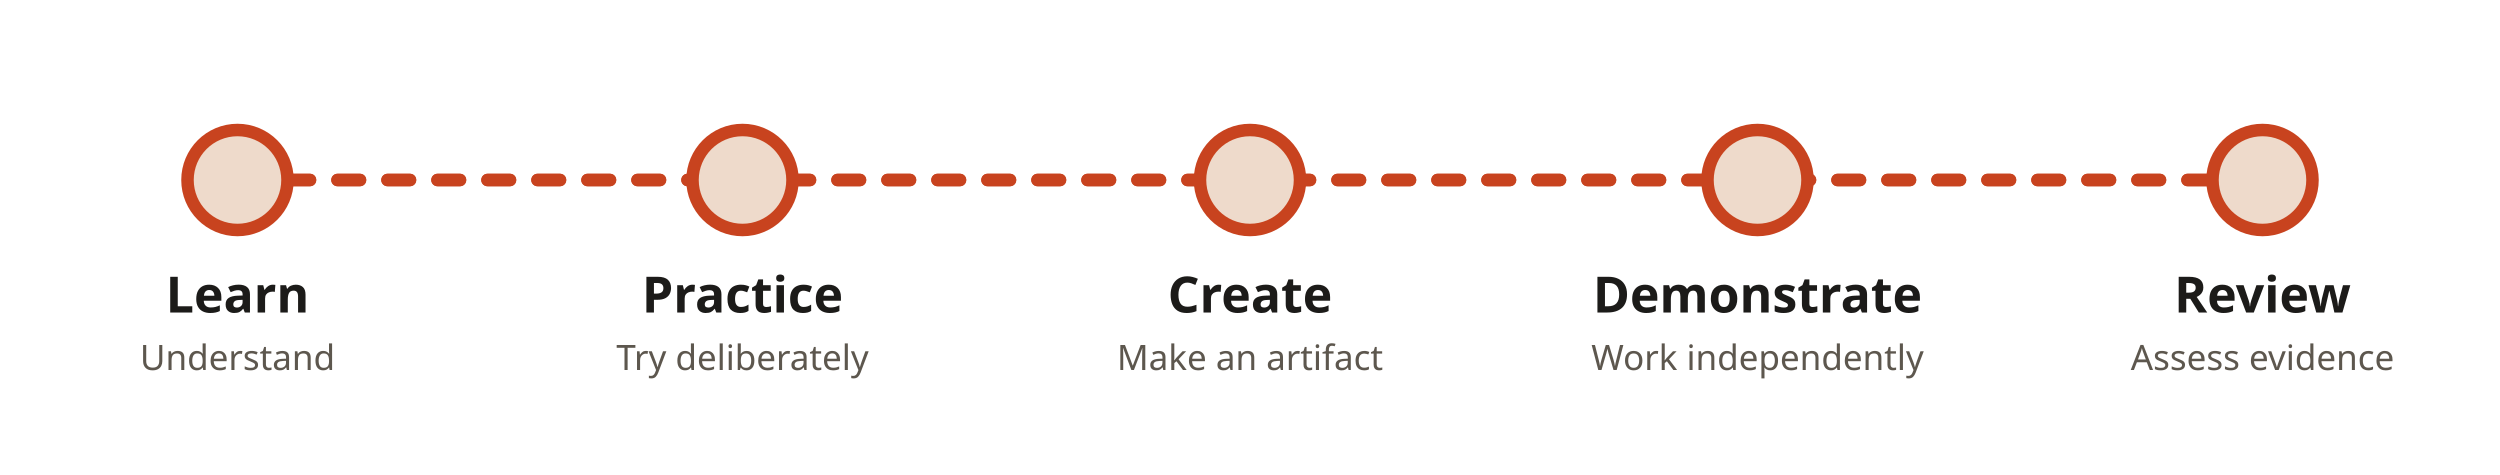
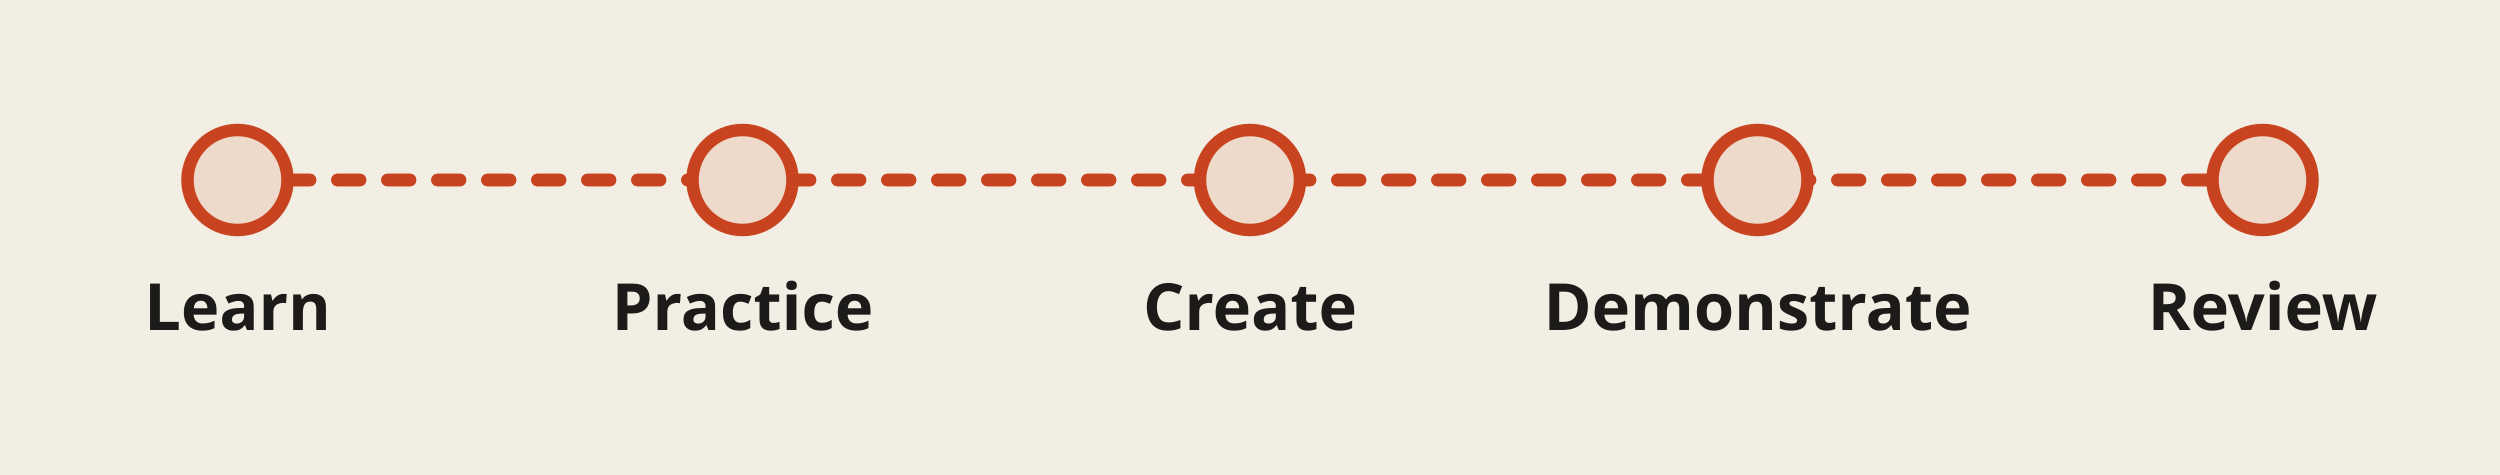
<svg xmlns="http://www.w3.org/2000/svg" viewBox="0 0 1000 190" role="img" aria-labelledby="title desc">
  <style>
+     .bg{fill:#f2eee3}
    .track{fill:none;stroke:#c8431f;stroke-width:5;stroke-linecap:round;stroke-dasharray:9 11}
    .node{fill:#f2eee3;stroke:#c8431f;stroke-width:5}
    .pulse{fill:#c8431f;fill-opacity:.12;stroke:#c8431f;stroke-width:2}
-     .label{font:700 20px system-ui,sans-serif;fill:#1c1b19}
-     .sub{font:14px system-ui,sans-serif;fill:#5d574e}
+     .label{font:800 26px system-ui,sans-serif;fill:#1c1b19}
    @media(prefers-reduced-motion:reduce){.motion{display:none}}
  </style>
+   <rect class="bg" width="1000" height="190" />
  <path class="track" d="M95 72H905" />
  <path class="track motion" d="M95 72H905">
    <animate attributeName="stroke-dashoffset" from="0" to="-200" dur="6s" repeatCount="indefinite" />
  </path>
  <g>
    <circle class="node" cx="95" cy="72" r="20" />
    <circle class="node" cx="297" cy="72" r="20" />
    <circle class="node" cx="500" cy="72" r="20" />
    <circle class="node" cx="703" cy="72" r="20" />
    <circle class="node" cx="905" cy="72" r="20" />
  </g>
  <g class="motion">
    <circle class="pulse" cx="95" cy="72" r="20">
      <animate attributeName="r" values="20;20;25;20;20" keyTimes="0;.04;.08;.12;1" dur="6s" repeatCount="indefinite" />
      <animate attributeName="fill-opacity" values=".12;.12;.4;.12;.12" keyTimes="0;.04;.08;.12;1" dur="6s" repeatCount="indefinite" />
    </circle>
    <circle class="pulse" cx="297" cy="72" r="20">
      <animate attributeName="r" values="20;20;25;20;20" keyTimes="0;.24;.28;.32;1" dur="6s" repeatCount="indefinite" />
      <animate attributeName="fill-opacity" values=".12;.12;.4;.12;.12" keyTimes="0;.24;.28;.32;1" dur="6s" repeatCount="indefinite" />
    </circle>
    <circle class="pulse" cx="500" cy="72" r="20">
      <animate attributeName="r" values="20;20;25;20;20" keyTimes="0;.44;.48;.52;1" dur="6s" repeatCount="indefinite" />
      <animate attributeName="fill-opacity" values=".12;.12;.4;.12;.12" keyTimes="0;.44;.48;.52;1" dur="6s" repeatCount="indefinite" />
    </circle>
    <circle class="pulse" cx="703" cy="72" r="20">
      <animate attributeName="r" values="20;20;25;20;20" keyTimes="0;.64;.68;.72;1" dur="6s" repeatCount="indefinite" />
      <animate attributeName="fill-opacity" values=".12;.12;.4;.12;.12" keyTimes="0;.64;.68;.72;1" dur="6s" repeatCount="indefinite" />
    </circle>
    <circle class="pulse" cx="905" cy="72" r="20">
      <animate attributeName="r" values="20;20;25;20;20" keyTimes="0;.84;.88;.92;1" dur="6s" repeatCount="indefinite" />
      <animate attributeName="fill-opacity" values=".12;.12;.4;.12;.12" keyTimes="0;.84;.88;.92;1" dur="6s" repeatCount="indefinite" />
    </circle>
  </g>
  <g text-anchor="middle">
-     <text class="label" x="95" y="125">Learn</text>
-     <text class="sub" x="95" y="148">Understand</text>
-     <text class="label" x="297" y="125">Practice</text>
-     <text class="sub" x="297" y="148">Try deliberately</text>
-     <text class="label" x="500" y="125">Create</text>
-     <text class="sub" x="500" y="148">Make an artifact</text>
-     <text class="label" x="703" y="125">Demonstrate</text>
-     <text class="sub" x="703" y="148">Work independently</text>
-     <text class="label" x="905" y="125">Review</text>
-     <text class="sub" x="905" y="148">Assess evidence</text>
+     <text class="label" x="95" y="132">Learn</text>
+     <text class="label" x="297" y="132">Practice</text>
+     <text class="label" x="500" y="132">Create</text>
+     <text class="label" x="703" y="132">Demonstrate</text>
+     <text class="label" x="905" y="132">Review</text>
  </g>
</svg>
